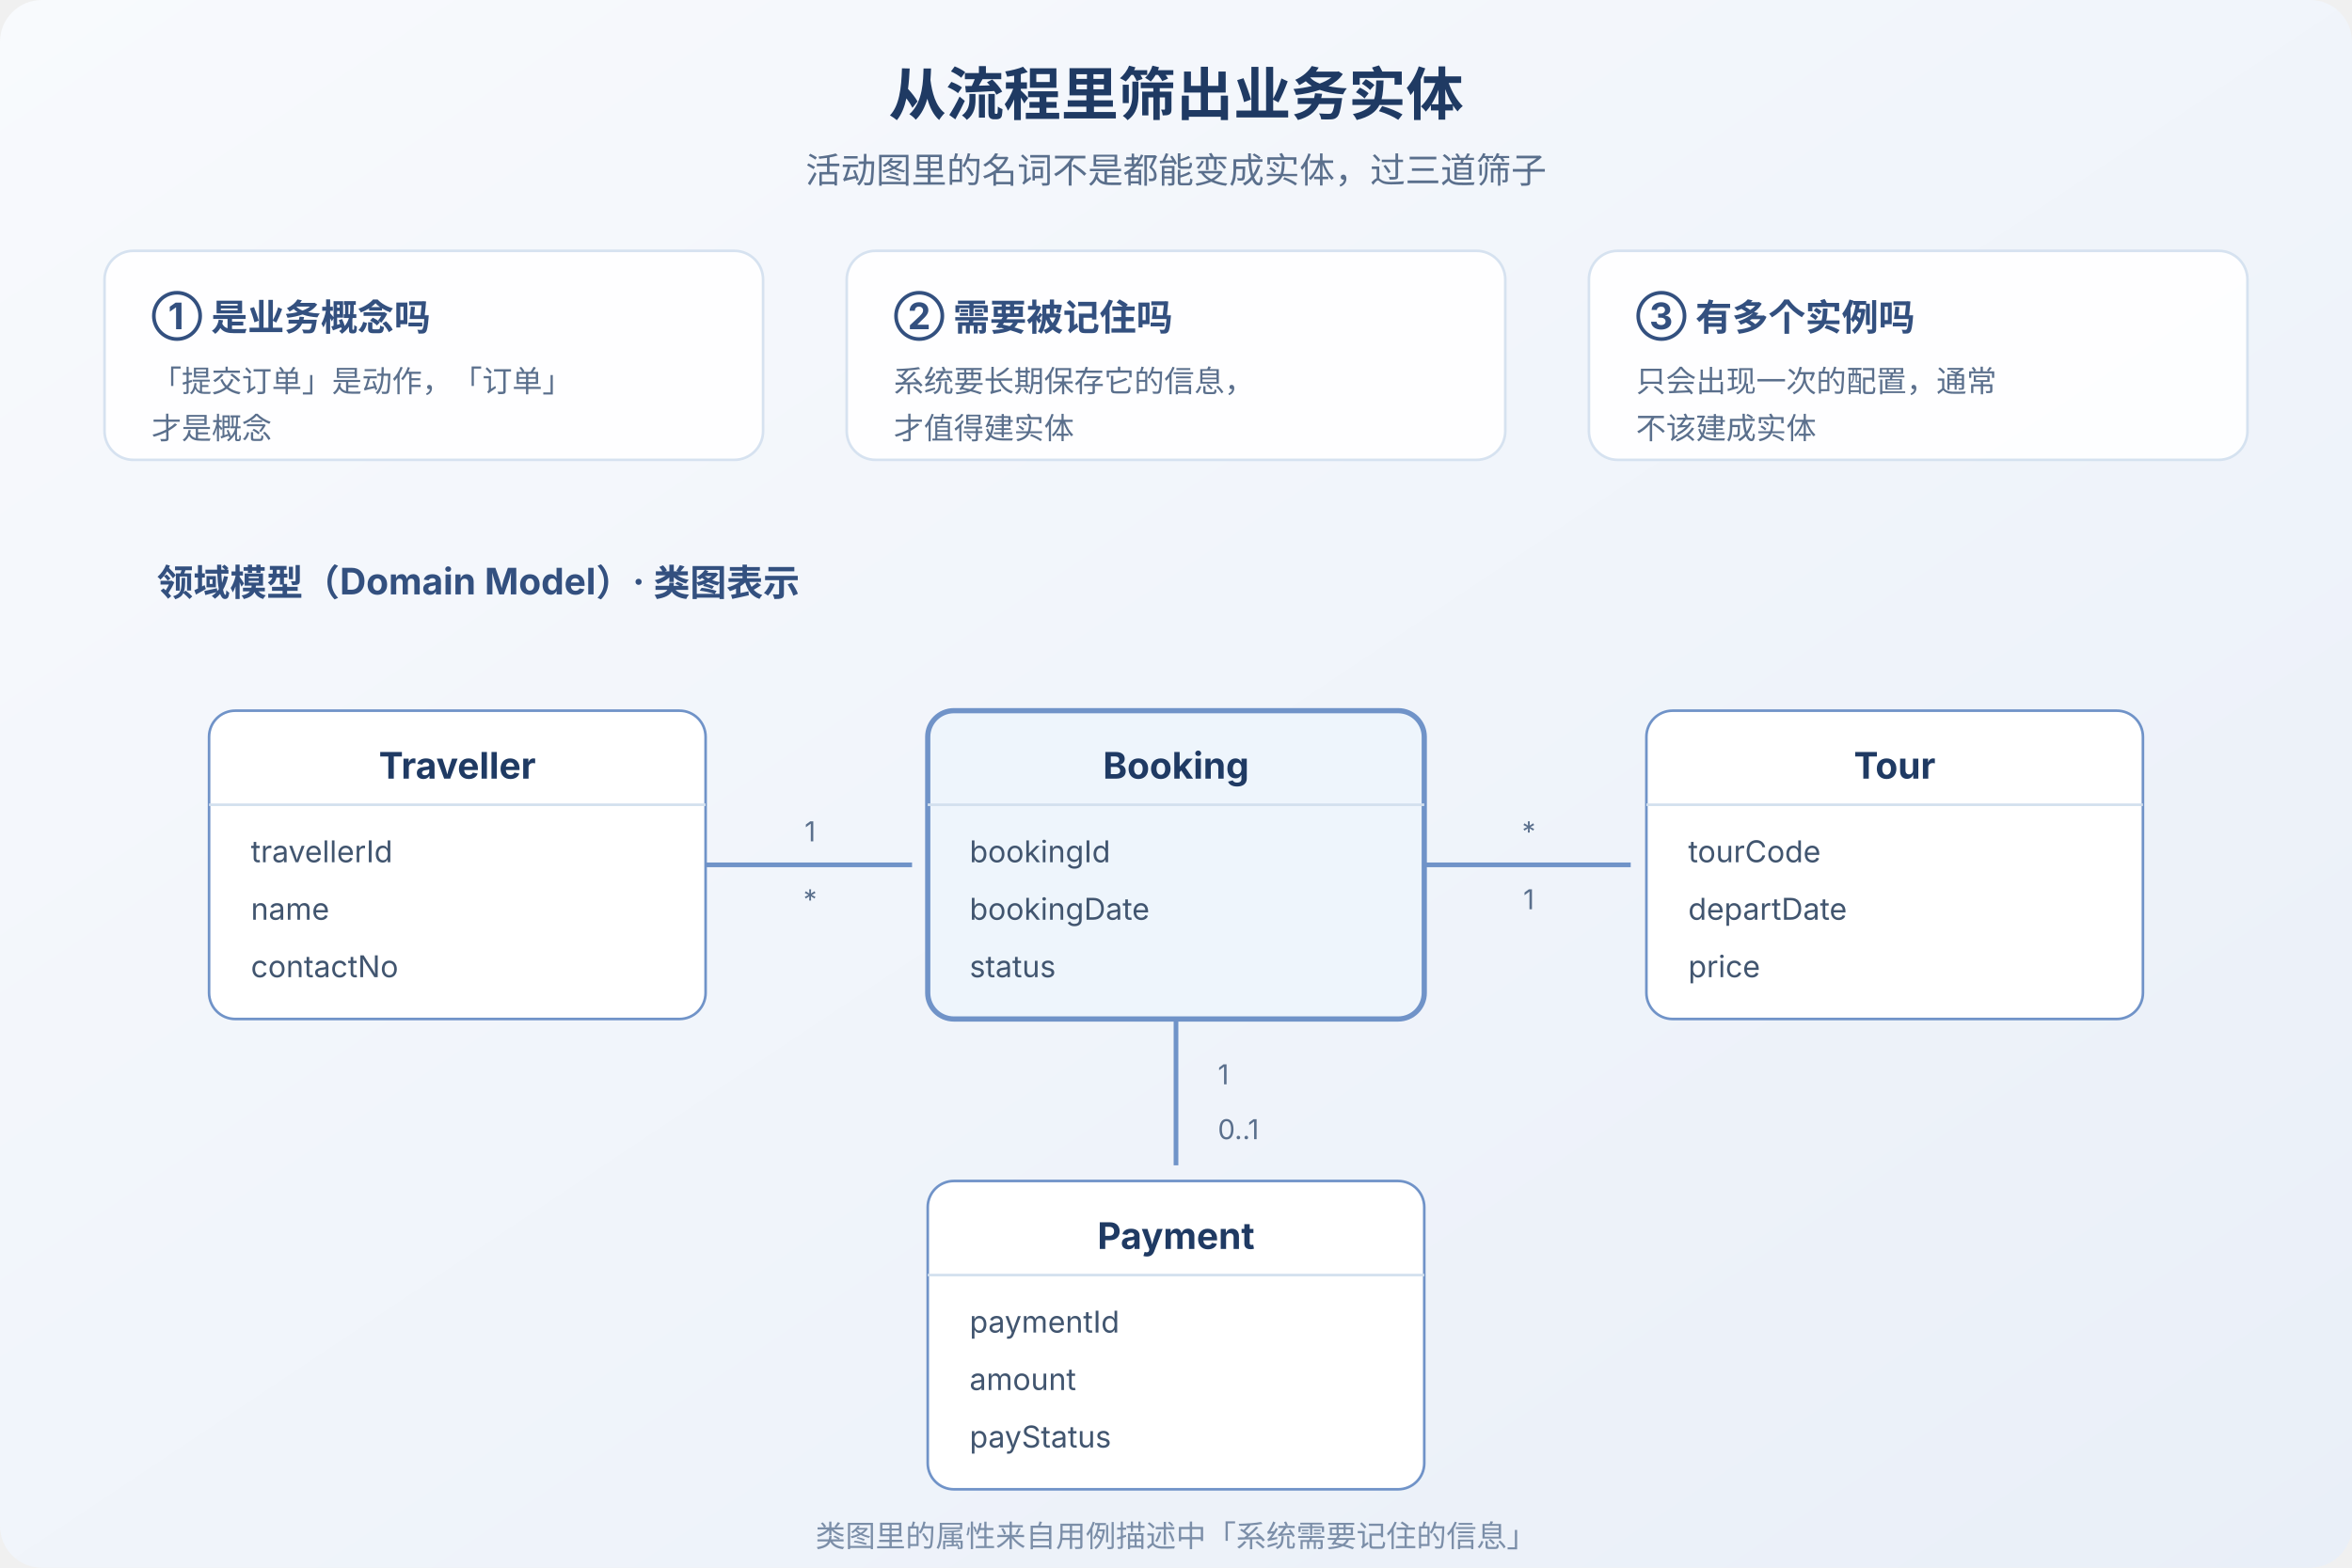
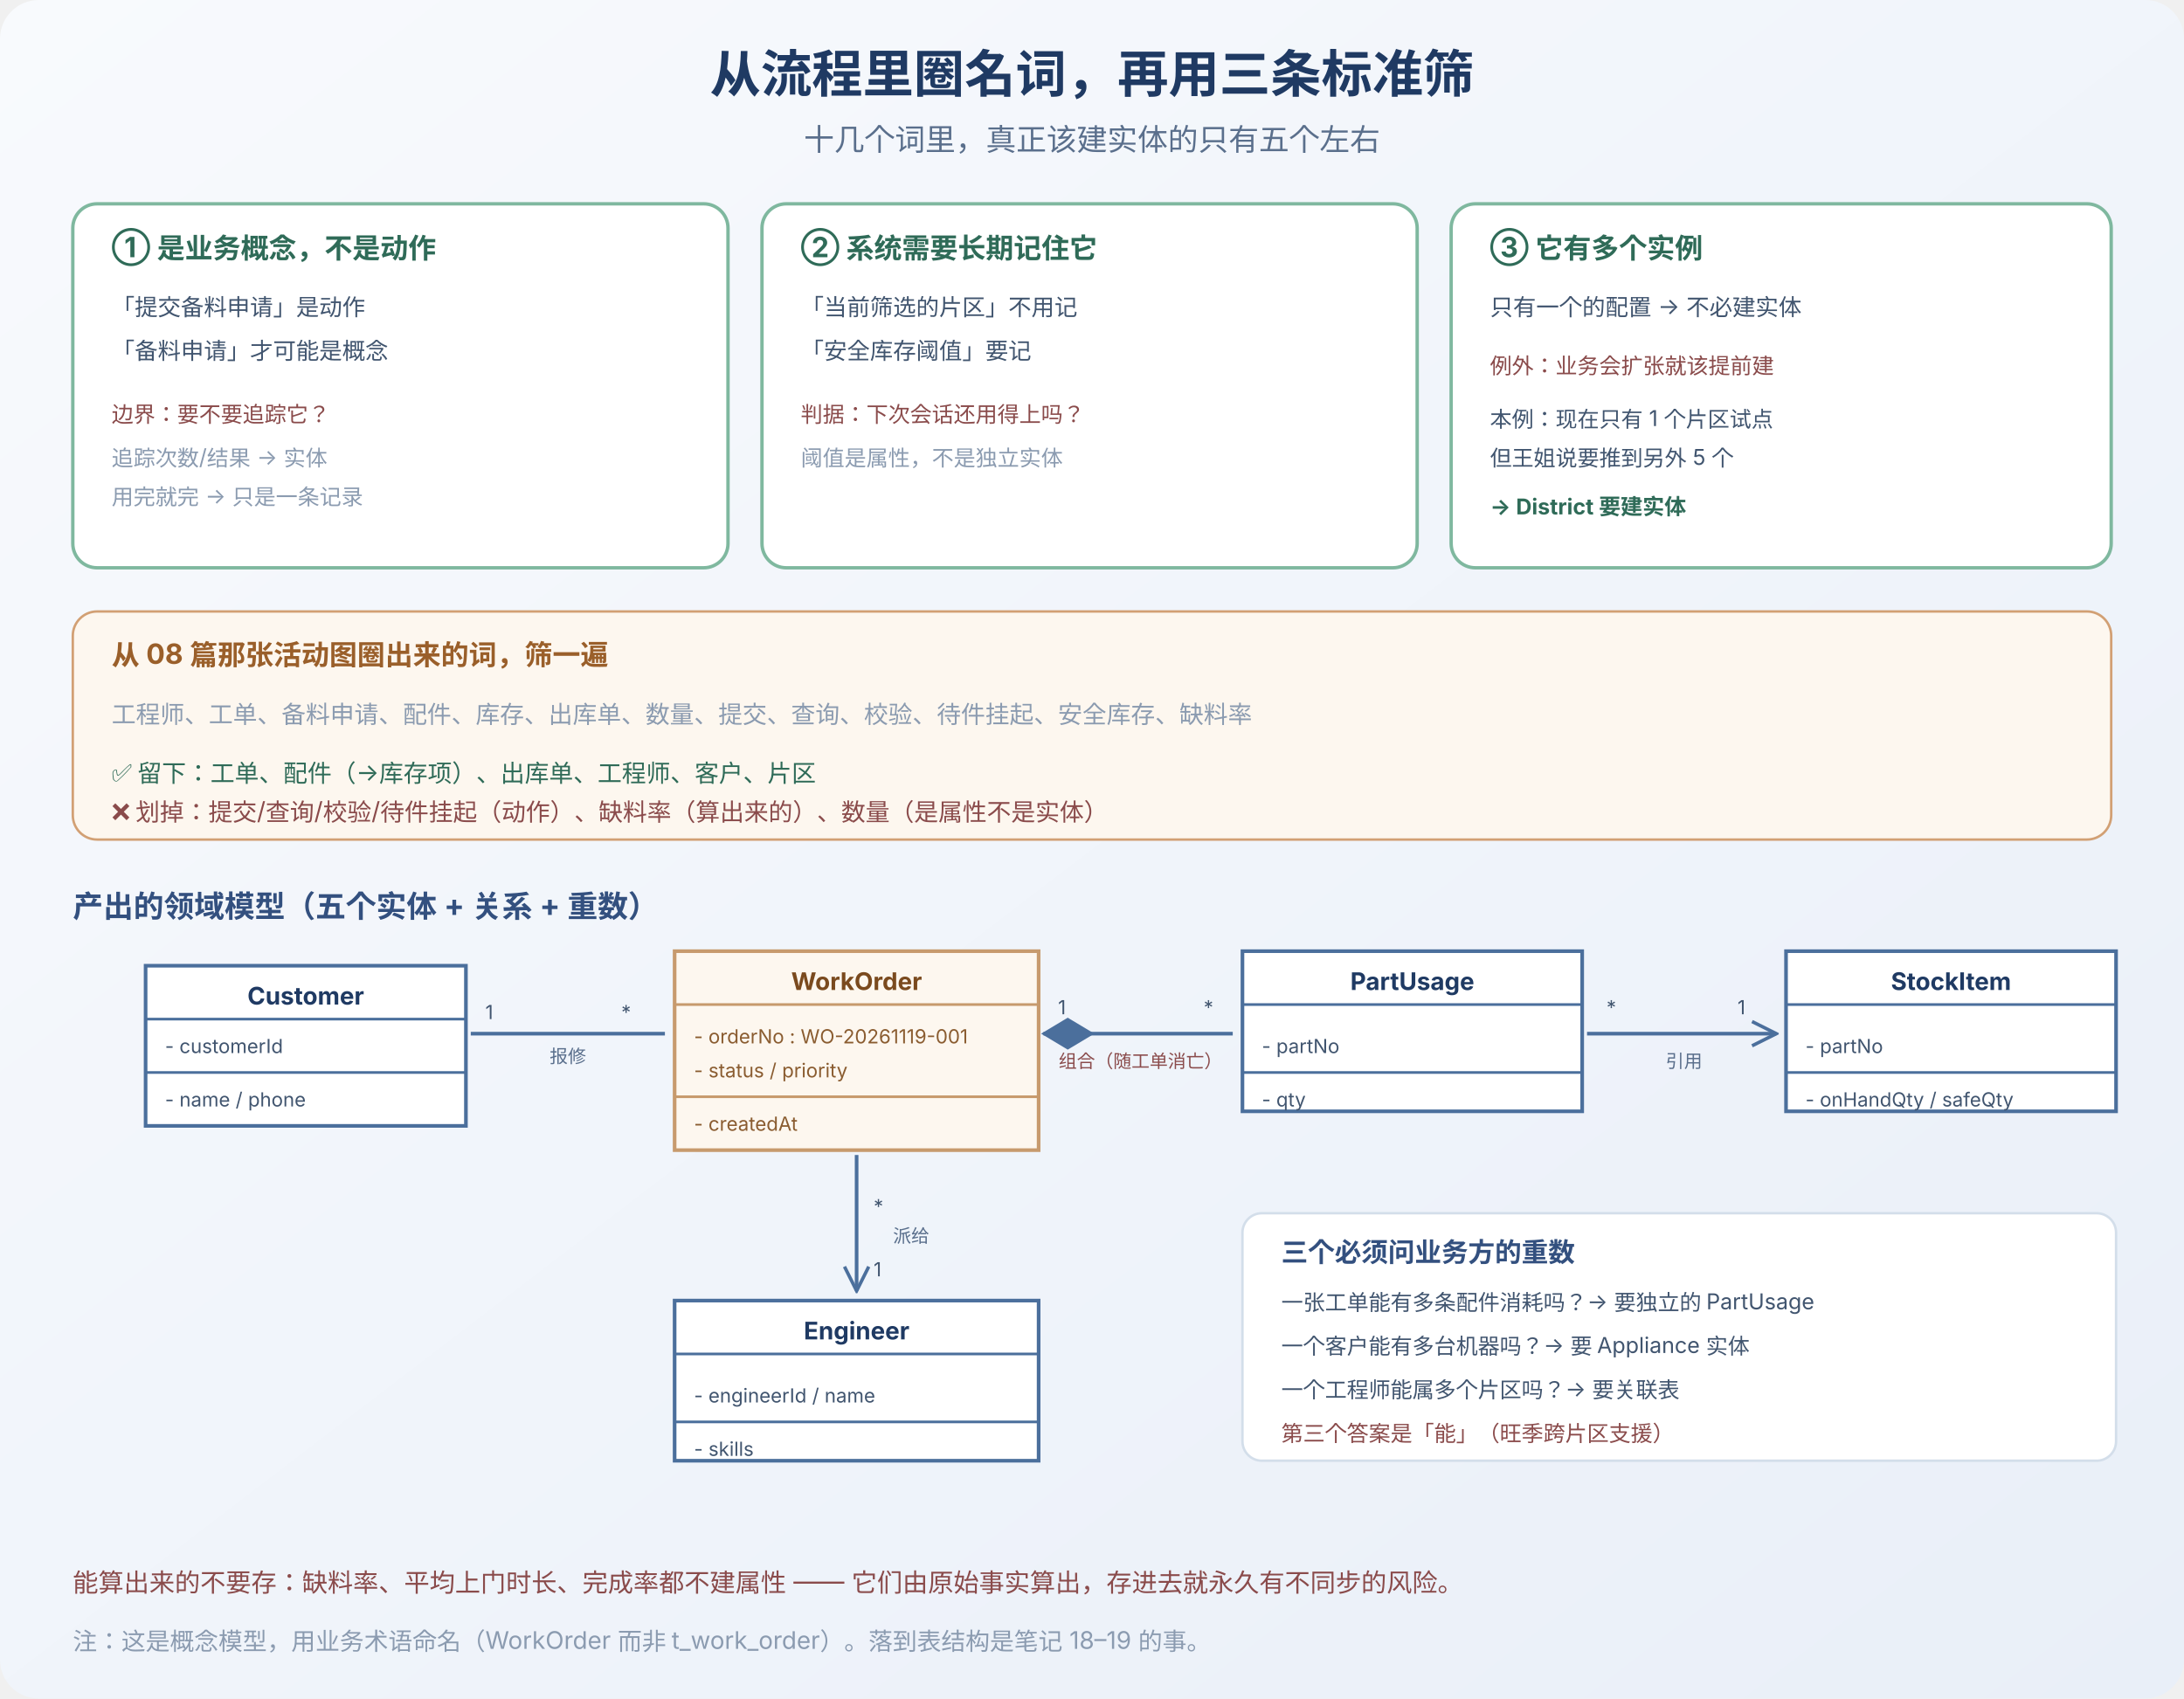
- <svg xmlns="http://www.w3.org/2000/svg" viewBox="0 0 900 600" width="900" height="600" role="img" aria-label="从活动图提取业务实体的三条判断标准与领域模型示例：三条标准是必须是业务概念而不是动作、必须需要被系统记住、必须有多个实例；下方是一个领域模型类图，包含旅客、预订、行程、支付四个类及其关系" font-family="system-ui, -apple-system, 'Segoe UI', 'Noto Sans SC', 'Microsoft YaHei', sans-serif">
+ <svg xmlns="http://www.w3.org/2000/svg" viewBox="0 0 900 700" width="900" height="700" role="img" aria-label="从活动图提取业务实体的判断与领域模型：上方是三条判断标准，必须是业务概念而非动作、必须需要被系统长期记住、必须有多个实例；中间是从活动图圈出的一堆名词里筛掉动作与算出来的值；下方是贯穿案例的领域模型，五个实体类分别是客户、工单、配件消耗、工程师、库存项，并标出它们之间的关联与重数" font-family="system-ui, -apple-system, 'Segoe UI', 'Noto Sans SC', 'Microsoft YaHei', sans-serif">
  <defs>
    <linearGradient id="dmbg" x1="0" y1="0" x2="1" y2="1">
      <stop offset="0" stop-color="#f8fafd" />
      <stop offset="1" stop-color="#e9eff8" />
    </linearGradient>
+     <marker id="dmArrow" viewBox="0 0 12 12" refX="11" refY="6" markerWidth="8" markerHeight="8" orient="auto-start-reverse">
+       <path d="M 1 1 L 11 6 L 1 11" fill="none" stroke="#4b6f9c" stroke-width="1.4" />
+     </marker>
+     <marker id="dmDia" viewBox="0 0 14 14" refX="13" refY="7" markerWidth="9" markerHeight="9" orient="auto-start-reverse">
+       <path d="M 1 7 L 7 3 L 13 7 L 7 11 z" fill="#4b6f9c" stroke="#4b6f9c" stroke-width="1" />
+     </marker>
  </defs>
-   <rect width="900" height="600" rx="16" fill="url(#dmbg)" />
-   <text x="450" y="44" text-anchor="middle" font-size="22" font-weight="700" fill="#1f3a63">从流程里筛出业务实体</text>
-   <text x="450" y="70" text-anchor="middle" font-size="13.5" fill="#5a6f8c">活动图里的名词不是都能变成实体，过三道筛子</text>
-   <rect x="40" y="96" width="252" height="80" rx="11" fill="#ffffff" opacity="0.9" stroke="#d3e0ee" />
-   <text x="58" y="126" font-size="14" font-weight="700" fill="#33507f">① 是业务概念吗</text>
-   <text x="58" y="150" font-size="11.5" fill="#5a6f8c">「提交订单」是动作，「订单」</text>
-   <text x="58" y="168" font-size="11.5" fill="#5a6f8c">才是概念</text>
-   <rect x="324" y="96" width="252" height="80" rx="11" fill="#ffffff" opacity="0.9" stroke="#d3e0ee" />
-   <text x="342" y="126" font-size="14" font-weight="700" fill="#33507f">② 需要被记住吗</text>
-   <text x="342" y="150" font-size="11.5" fill="#5a6f8c">系统要长期保存它的信息，</text>
-   <text x="342" y="168" font-size="11.5" fill="#5a6f8c">才值得建实体</text>
-   <rect x="608" y="96" width="252" height="80" rx="11" fill="#ffffff" opacity="0.9" stroke="#d3e0ee" />
-   <text x="626" y="126" font-size="14" font-weight="700" fill="#33507f">③ 有多个实例吗</text>
-   <text x="626" y="150" font-size="11.5" fill="#5a6f8c">只会出现一次的配置，通常</text>
-   <text x="626" y="168" font-size="11.5" fill="#5a6f8c">不该建成实体</text>
-   <text x="60" y="228" font-size="14" font-weight="700" fill="#33507f">领域模型（Domain Model）· 类图表示</text>
-   <rect x="80" y="272" width="190" height="118" rx="10" fill="#ffffff" stroke="#7093c8" />
-   <text x="175" y="298" text-anchor="middle" font-size="14" font-weight="700" fill="#1f3a63">Traveller</text>
-   <line x1="80" y1="308" x2="270" y2="308" stroke="#d3e0ee" />
-   <text x="96" y="330" font-size="11.5" fill="#41556f">travellerId</text>
-   <text x="96" y="352" font-size="11.5" fill="#41556f">name</text>
-   <text x="96" y="374" font-size="11.5" fill="#41556f">contactNo</text>
-   <rect x="355" y="272" width="190" height="118" rx="10" fill="#eef5fc" stroke="#7093c8" stroke-width="2" />
-   <text x="450" y="298" text-anchor="middle" font-size="14" font-weight="700" fill="#1f3a63">Booking</text>
-   <line x1="355" y1="308" x2="545" y2="308" stroke="#d3e0ee" />
-   <text x="371" y="330" font-size="11.5" fill="#41556f">bookingId</text>
-   <text x="371" y="352" font-size="11.5" fill="#41556f">bookingDate</text>
-   <text x="371" y="374" font-size="11.5" fill="#41556f">status</text>
-   <rect x="630" y="272" width="190" height="118" rx="10" fill="#ffffff" stroke="#7093c8" />
-   <text x="725" y="298" text-anchor="middle" font-size="14" font-weight="700" fill="#1f3a63">Tour</text>
-   <line x1="630" y1="308" x2="820" y2="308" stroke="#d3e0ee" />
-   <text x="646" y="330" font-size="11.5" fill="#41556f">tourCode</text>
-   <text x="646" y="352" font-size="11.5" fill="#41556f">departDate</text>
-   <text x="646" y="374" font-size="11.5" fill="#41556f">price</text>
-   <rect x="355" y="452" width="190" height="118" rx="10" fill="#ffffff" stroke="#7093c8" />
-   <text x="450" y="478" text-anchor="middle" font-size="14" font-weight="700" fill="#1f3a63">Payment</text>
-   <line x1="355" y1="488" x2="545" y2="488" stroke="#d3e0ee" />
-   <text x="371" y="510" font-size="11.5" fill="#41556f">paymentId</text>
-   <text x="371" y="532" font-size="11.5" fill="#41556f">amount</text>
-   <text x="371" y="554" font-size="11.5" fill="#41556f">payStatus</text>
-   <line x1="270" y1="331" x2="349" y2="331" stroke="#7093c8" stroke-width="1.8" />
-   <text x="310" y="322" text-anchor="middle" font-size="10.5" fill="#5a6f8c">1</text>
-   <text x="310" y="348" text-anchor="middle" font-size="10.5" fill="#5a6f8c">*</text>
-   <line x1="545" y1="331" x2="624" y2="331" stroke="#7093c8" stroke-width="1.8" />
-   <text x="585" y="322" text-anchor="middle" font-size="10.5" fill="#5a6f8c">*</text>
-   <text x="585" y="348" text-anchor="middle" font-size="10.5" fill="#5a6f8c">1</text>
-   <line x1="450" y1="390" x2="450" y2="446" stroke="#7093c8" stroke-width="1.8" />
-   <text x="466" y="415" font-size="10.5" fill="#5a6f8c">1</text>
-   <text x="466" y="436" font-size="10.5" fill="#5a6f8c">0..1</text>
-   <text x="450" y="592" text-anchor="middle" font-size="11.5" fill="#7b8ea8">类图里的属性来自用例描述中「系统需要记住的信息」</text>
+   <rect width="900" height="700" rx="16" fill="url(#dmbg)" />
+   <text x="450" y="38" text-anchor="middle" font-size="21" font-weight="700" fill="#1f3a63">从流程里圈名词，再用三条标准筛</text>
+   <text x="450" y="62" text-anchor="middle" font-size="12.5" fill="#5a6f8c">十几个词里，真正该建实体的只有五个左右</text>
+   <rect x="30" y="84" width="270" height="150" rx="10" fill="#ffffff" stroke="#7fb89f" stroke-width="1.4" />
+   <text x="46" y="106" font-size="11.5" font-weight="700" fill="#2f6b58">① 是业务概念，不是动作</text>
+   <text x="46" y="130" font-size="9.5" fill="#41556f">「提交备料申请」是动作</text>
+   <text x="46" y="148" font-size="9.5" fill="#41556f">「备料申请」才可能是概念</text>
+   <text x="46" y="174" font-size="9" fill="#8a4b4b">边界：要不要追踪它？</text>
+   <text x="46" y="192" font-size="9" fill="#8b9bb0">追踪次数/结果 → 实体</text>
+   <text x="46" y="208" font-size="9" fill="#8b9bb0">用完就完 → 只是一条记录</text>
+   <rect x="314" y="84" width="270" height="150" rx="10" fill="#ffffff" stroke="#7fb89f" stroke-width="1.4" />
+   <text x="330" y="106" font-size="11.5" font-weight="700" fill="#2f6b58">② 系统需要长期记住它</text>
+   <text x="330" y="130" font-size="9.5" fill="#41556f">「当前筛选的片区」不用记</text>
+   <text x="330" y="148" font-size="9.5" fill="#41556f">「安全库存阈值」要记</text>
+   <text x="330" y="174" font-size="9" fill="#8a4b4b">判据：下次会话还用得上吗？</text>
+   <text x="330" y="192" font-size="9" fill="#8b9bb0">阈值是属性，不是独立实体</text>
+   <rect x="598" y="84" width="272" height="150" rx="10" fill="#ffffff" stroke="#7fb89f" stroke-width="1.4" />
+   <text x="614" y="106" font-size="11.5" font-weight="700" fill="#2f6b58">③ 它有多个实例</text>
+   <text x="614" y="130" font-size="9.5" fill="#41556f">只有一个的配置 → 不必建实体</text>
+   <text x="614" y="154" font-size="9" fill="#8a4b4b">例外：业务会扩张就该提前建</text>
+   <text x="614" y="176" font-size="9" fill="#41556f">本例：现在只有 1 个片区试点</text>
+   <text x="614" y="192" font-size="9" fill="#41556f">但王姐说要推到另外 5 个</text>
+   <text x="614" y="212" font-size="9" font-weight="700" fill="#2f6b58">→ District 要建实体</text>
+   <rect x="30" y="252" width="840" height="94" rx="10" fill="#fdf7ef" stroke="#d2a074" />
+   <text x="46" y="274" font-size="11.5" font-weight="700" fill="#9a5f2a">从 08 篇那张活动图圈出来的词，筛一遍</text>
+   <text x="46" y="298" font-size="10" fill="#8b9bb0">工程师、工单、备料申请、配件、库存、出库单、数量、提交、查询、校验、待件挂起、安全库存、缺料率</text>
+   <text x="46" y="322" font-size="10" fill="#2f6b58">✅ 留下：工单、配件（→库存项）、出库单、工程师、客户、片区</text>
+   <text x="46" y="338" font-size="10" fill="#8a4b4b">❌ 划掉：提交/查询/校验/待件挂起（动作）、缺料率（算出来的）、数量（是属性不是实体）</text>
+   <text x="30" y="378" font-size="12.5" font-weight="700" fill="#33507f">产出的领域模型（五个实体 + 关系 + 重数）</text>
+   <rect x="60" y="398" width="132" height="66" fill="#ffffff" stroke="#4b6f9c" stroke-width="1.5" />
+   <line x1="60" y1="420" x2="192" y2="420" stroke="#4b6f9c" stroke-width="1.1" />
+   <line x1="60" y1="442" x2="192" y2="442" stroke="#4b6f9c" stroke-width="1.1" />
+   <text x="126" y="414" text-anchor="middle" font-size="10" font-weight="700" fill="#1f3a63">Customer</text>
+   <text x="68" y="434" font-size="8" fill="#41556f">- customerId</text>
+   <text x="68" y="456" font-size="8" fill="#41556f">- name / phone</text>
+   <rect x="278" y="392" width="150" height="82" fill="#fdf7ef" stroke="#c79a6d" stroke-width="1.5" />
+   <line x1="278" y1="414" x2="428" y2="414" stroke="#c79a6d" stroke-width="1.1" />
+   <line x1="278" y1="452" x2="428" y2="452" stroke="#c79a6d" stroke-width="1.1" />
+   <text x="353" y="408" text-anchor="middle" font-size="10" font-weight="700" fill="#7a4a1e">WorkOrder</text>
+   <text x="286" y="430" font-size="8" fill="#8a5c30">- orderNo : WO-20261119-001</text>
+   <text x="286" y="444" font-size="8" fill="#8a5c30">- status / priority</text>
+   <text x="286" y="466" font-size="8" fill="#8a5c30">- createdAt</text>
+   <rect x="512" y="392" width="140" height="66" fill="#ffffff" stroke="#4b6f9c" stroke-width="1.5" />
+   <line x1="512" y1="414" x2="652" y2="414" stroke="#4b6f9c" stroke-width="1.1" />
+   <line x1="512" y1="442" x2="652" y2="442" stroke="#4b6f9c" stroke-width="1.1" />
+   <text x="582" y="408" text-anchor="middle" font-size="10" font-weight="700" fill="#1f3a63">PartUsage</text>
+   <text x="520" y="434" font-size="8" fill="#41556f">- partNo</text>
+   <text x="520" y="456" font-size="8" fill="#41556f">- qty</text>
+   <rect x="736" y="392" width="136" height="66" fill="#ffffff" stroke="#4b6f9c" stroke-width="1.5" />
+   <line x1="736" y1="414" x2="872" y2="414" stroke="#4b6f9c" stroke-width="1.1" />
+   <line x1="736" y1="442" x2="872" y2="442" stroke="#4b6f9c" stroke-width="1.1" />
+   <text x="804" y="408" text-anchor="middle" font-size="10" font-weight="700" fill="#1f3a63">StockItem</text>
+   <text x="744" y="434" font-size="8" fill="#41556f">- partNo</text>
+   <text x="744" y="456" font-size="8" fill="#41556f">- onHandQty / safeQty</text>
+   <rect x="278" y="536" width="150" height="66" fill="#ffffff" stroke="#4b6f9c" stroke-width="1.5" />
+   <line x1="278" y1="558" x2="428" y2="558" stroke="#4b6f9c" stroke-width="1.1" />
+   <line x1="278" y1="586" x2="428" y2="586" stroke="#4b6f9c" stroke-width="1.1" />
+   <text x="353" y="552" text-anchor="middle" font-size="10" font-weight="700" fill="#1f3a63">Engineer</text>
+   <text x="286" y="578" font-size="8" fill="#41556f">- engineerId / name</text>
+   <text x="286" y="600" font-size="8" fill="#41556f">- skills</text>
+   <line x1="194" y1="426" x2="274" y2="426" stroke="#4b6f9c" stroke-width="1.5" />
+   <text x="200" y="420" font-size="8" fill="#41556f">1</text>
+   <text x="256" y="420" font-size="8" fill="#41556f">*</text>
+   <text x="234" y="438" text-anchor="middle" font-size="7.5" fill="#5a6f8c">报修</text>
+   <line x1="430" y1="426" x2="508" y2="426" stroke="#4b6f9c" stroke-width="1.5" />
+   <path d="M 430 426 L 440 420 L 450 426 L 440 432 z" fill="#4b6f9c" stroke="#4b6f9c" stroke-width="1" />
+   <text x="436" y="418" font-size="8" fill="#41556f">1</text>
+   <text x="496" y="418" font-size="8" fill="#41556f">*</text>
+   <text x="470" y="440" text-anchor="middle" font-size="7.5" fill="#8a4b4b">组合（随工单消亡）</text>
+   <line x1="654" y1="426" x2="732" y2="426" stroke="#4b6f9c" stroke-width="1.5" marker-end="url(#dmArrow)" />
+   <text x="662" y="418" font-size="8" fill="#41556f">*</text>
+   <text x="716" y="418" font-size="8" fill="#41556f">1</text>
+   <text x="694" y="440" text-anchor="middle" font-size="7.5" fill="#5a6f8c">引用</text>
+   <line x1="353" y1="476" x2="353" y2="532" stroke="#4b6f9c" stroke-width="1.5" marker-end="url(#dmArrow)" />
+   <text x="360" y="500" font-size="8" fill="#41556f">*</text>
+   <text x="360" y="526" font-size="8" fill="#41556f">1</text>
+   <text x="368" y="512" font-size="7.5" fill="#5a6f8c">派给</text>
+   <rect x="512" y="500" width="360" height="102" rx="8" fill="#ffffff" stroke="#d3deea" />
+   <text x="528" y="520" font-size="11" font-weight="700" fill="#33507f">三个必须问业务方的重数</text>
+   <text x="528" y="540" font-size="9" fill="#41556f">一张工单能有多条配件消耗吗？→ 要独立的 PartUsage</text>
+   <text x="528" y="558" font-size="9" fill="#41556f">一个客户能有多台机器吗？→ 要 Appliance 实体</text>
+   <text x="528" y="576" font-size="9" fill="#41556f">一个工程师能属多个片区吗？→ 要关联表</text>
+   <text x="528" y="594" font-size="9" fill="#8a4b4b">第三个答案是「能」（旺季跨片区支援）</text>
+   <text x="30" y="656" font-size="10.5" fill="#8a4b4b">能算出来的不要存：缺料率、平均上门时长、完成率都不建属性 —— 它们由原始事实算出，存进去就永久有不同步的风险。</text>
+   <text x="30" y="680" font-size="10" fill="#8b9bb0">注：这是概念模型，用业务术语命名（WorkOrder 而非 t_work_order）。落到表结构是笔记 18–19 的事。</text>
</svg>
